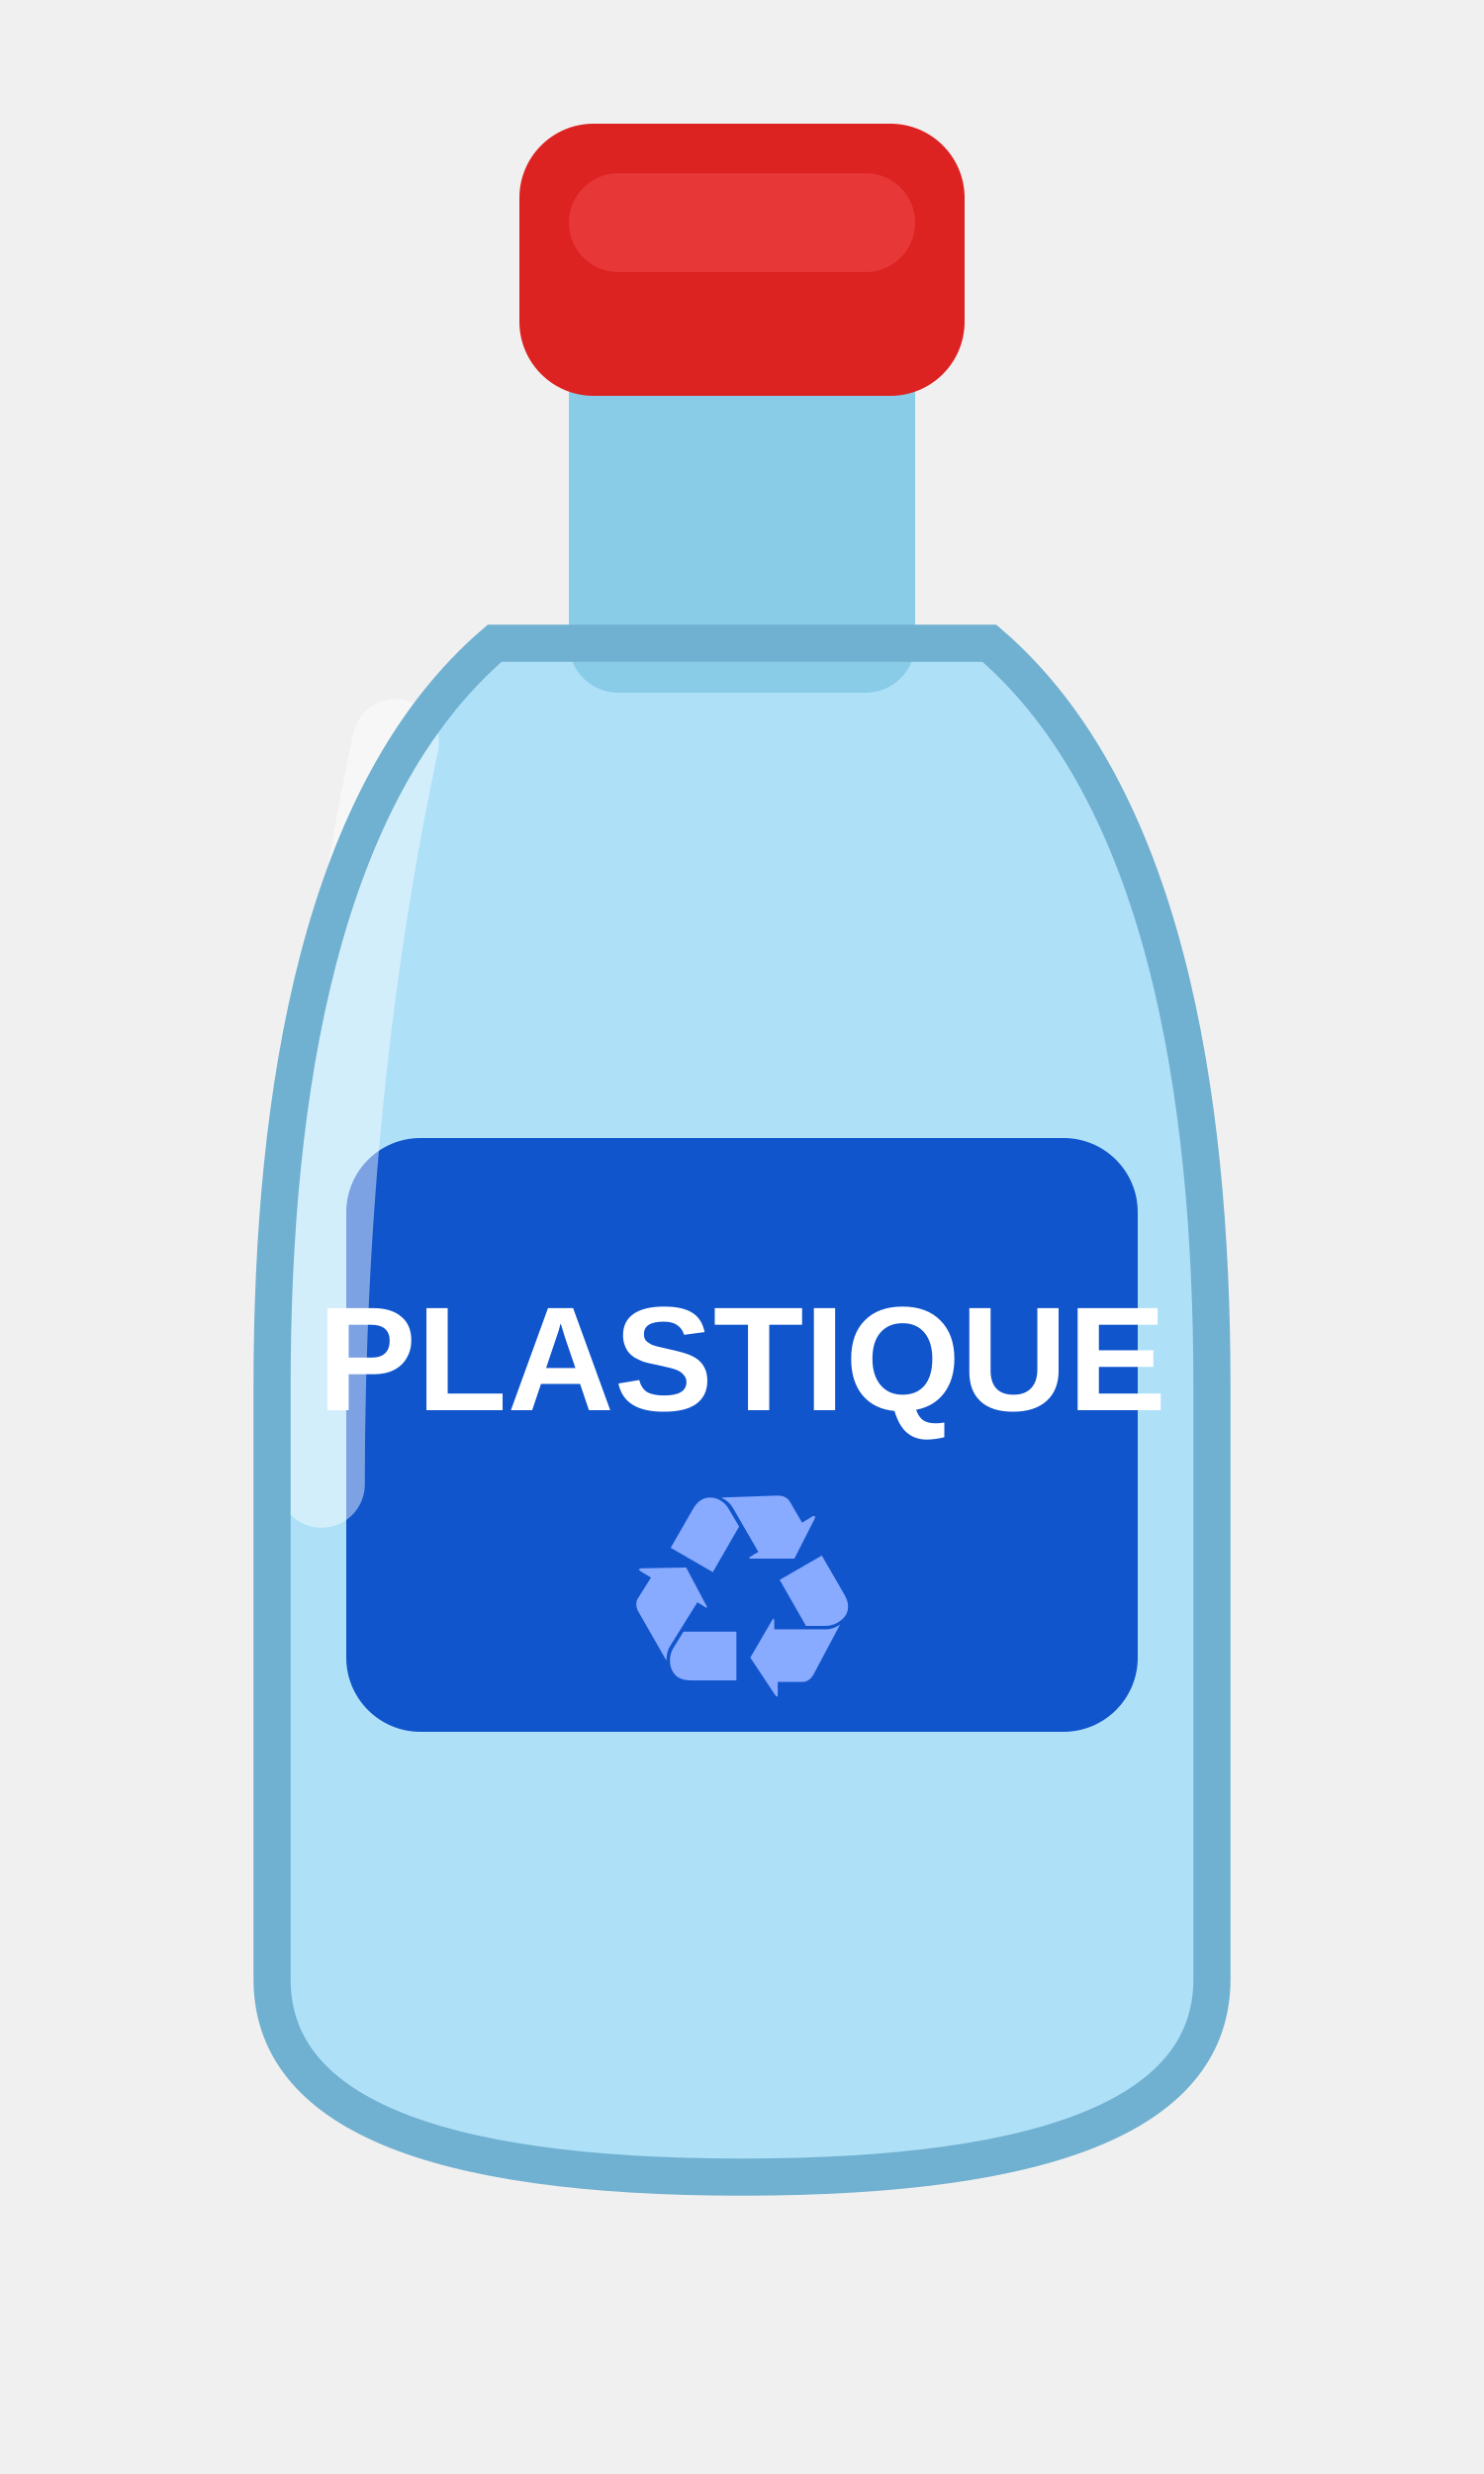
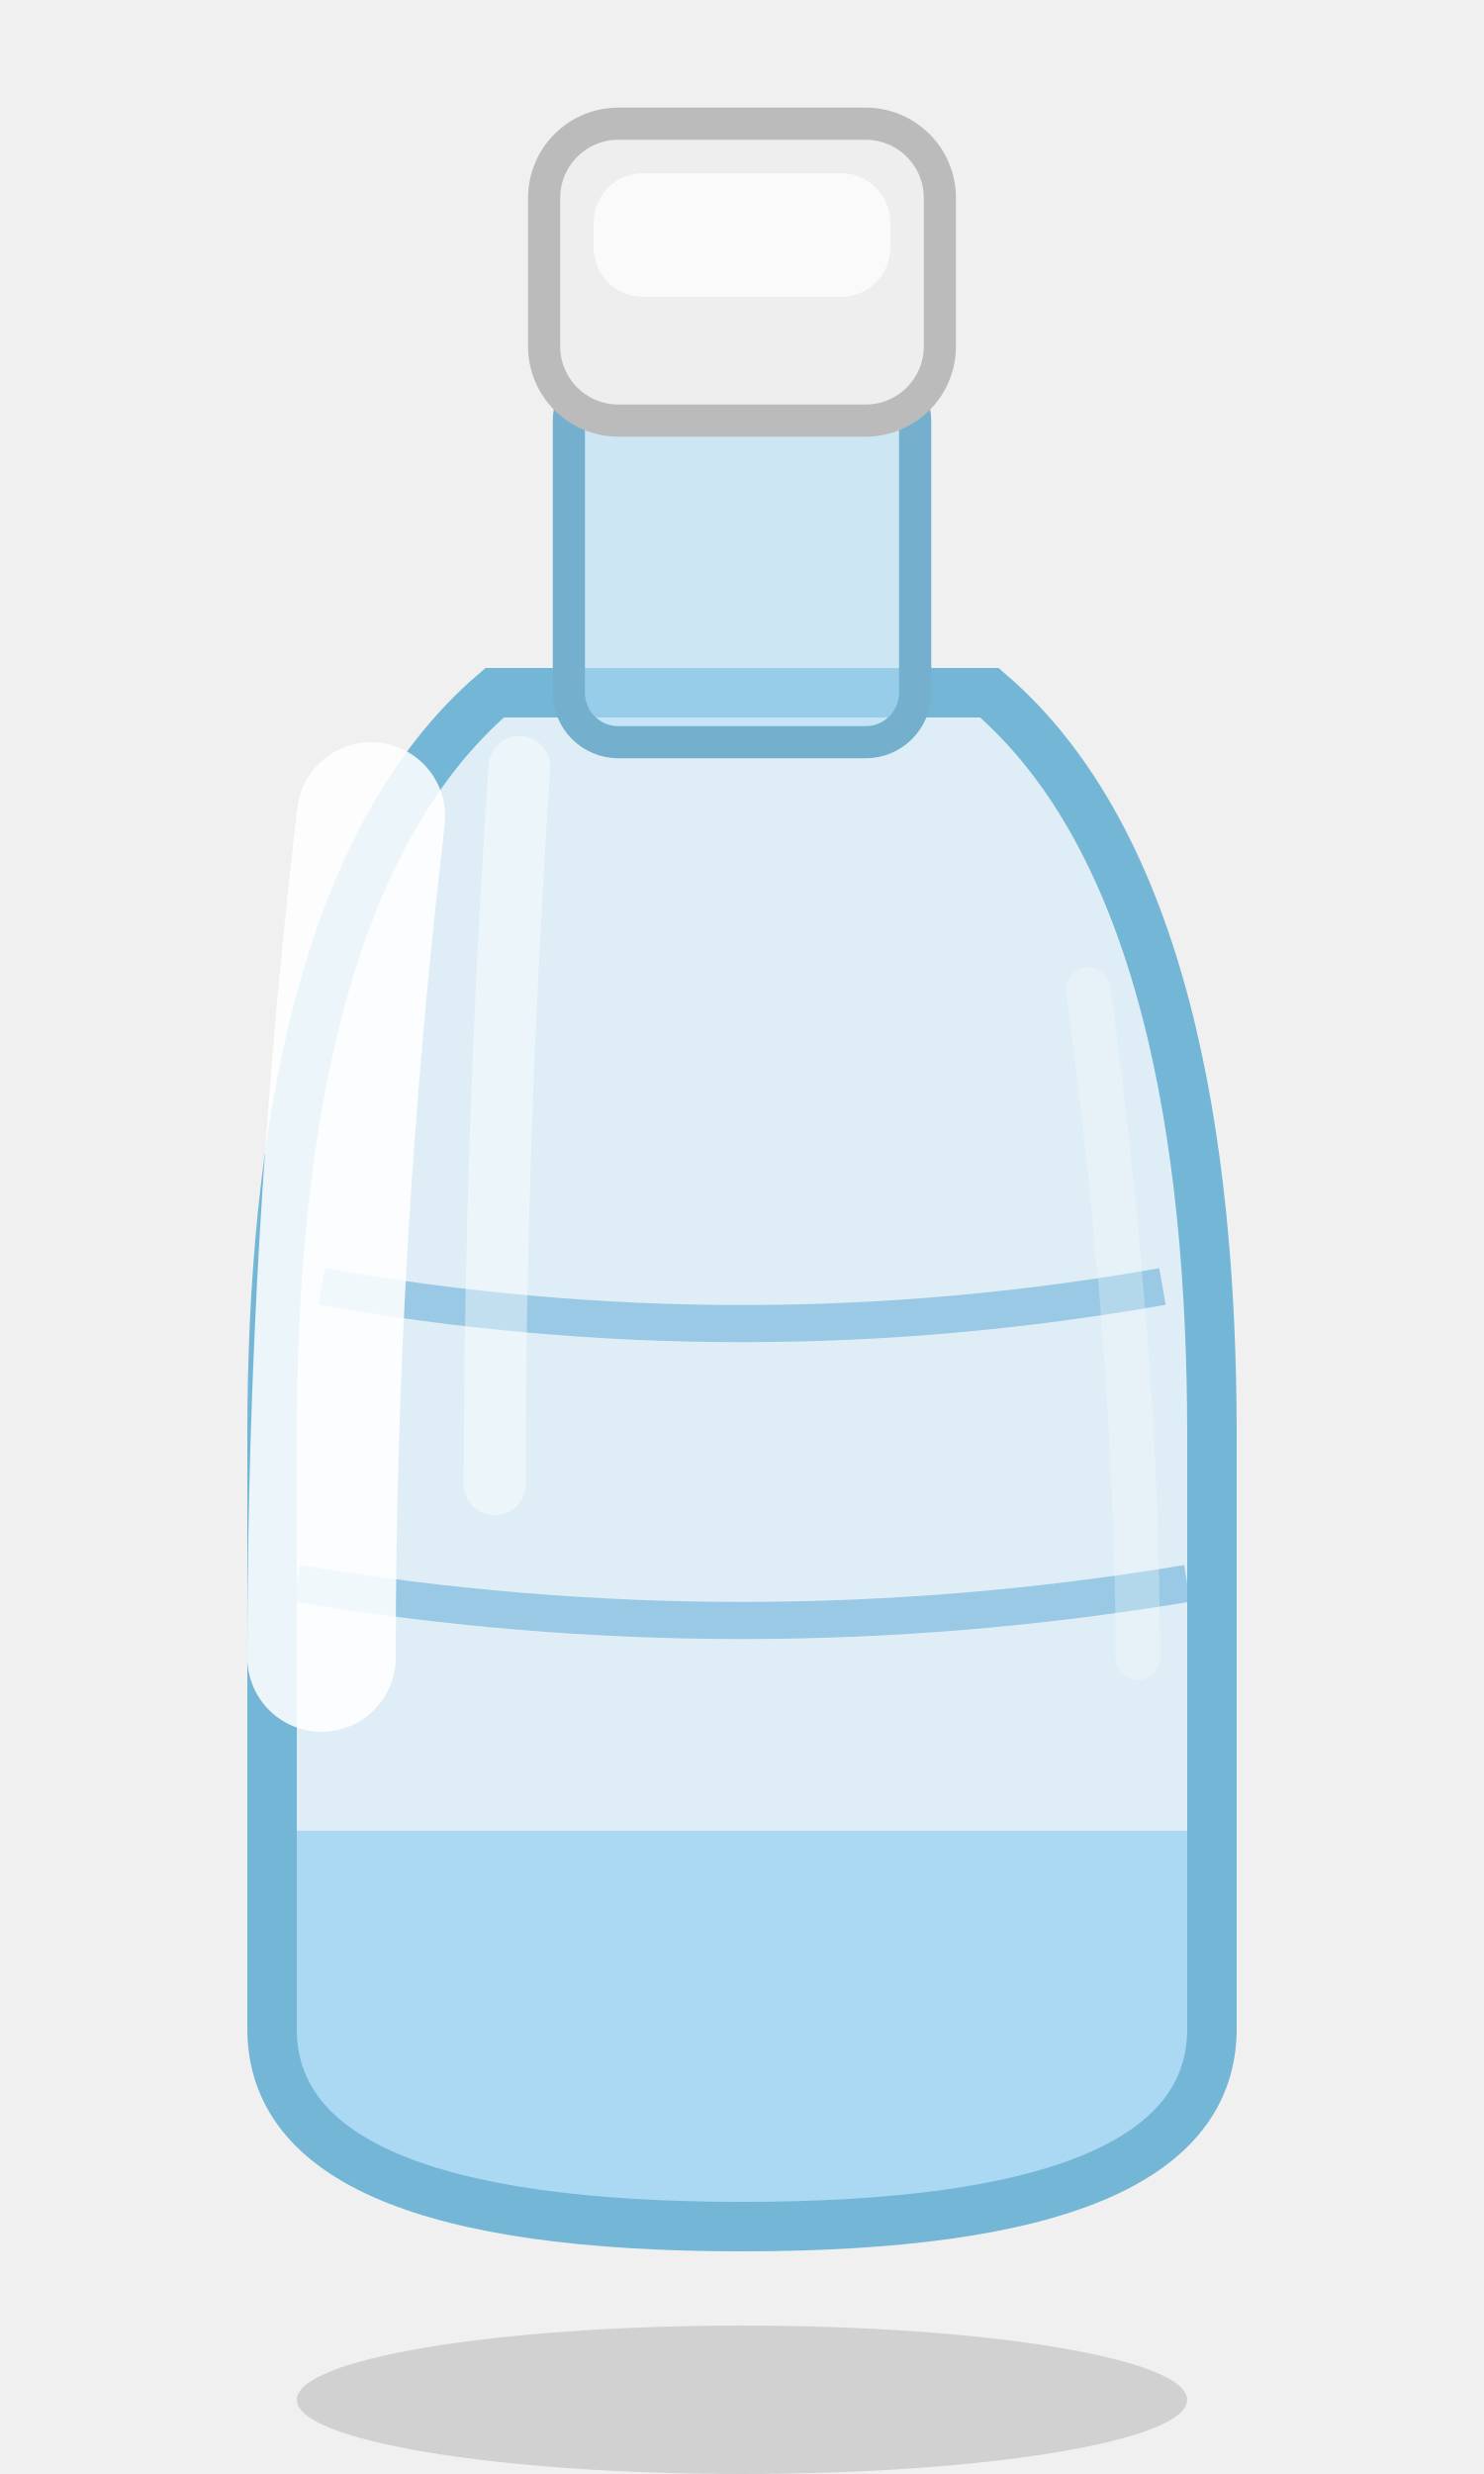
<svg xmlns="http://www.w3.org/2000/svg" viewBox="0 0 60 100">
-   <path d="M20,26 C13,32 11,44 11,56 L11,80 Q11,88 30,88 Q49,88 49,80 L49,56 C49,44 47,32 40,26 Z" fill="#AEE0F8" />
-   <rect x="23" y="14" width="14" height="14" rx="2" fill="#88CCE8" />
-   <rect x="21" y="5" width="18" height="11" rx="3" fill="#DD2222" />
-   <rect x="23" y="7" width="14" height="4" rx="2" fill="#EE4444" opacity="0.6" />
-   <rect x="14" y="46" width="32" height="24" rx="3" fill="#1155CC" />
-   <text x="30" y="57" text-anchor="middle" fill="white" font-size="6" font-family="Arial" font-weight="bold">PLASTIQUE</text>
-   <text x="30" y="67" text-anchor="middle" fill="#88AAFF" font-size="9">♻</text>
-   <path d="M16,30 Q13,44 13,60" fill="none" stroke="white" stroke-width="3.5" stroke-linecap="round" opacity="0.45" />
-   <path d="M20,26 C13,32 11,44 11,56 L11,80 Q11,88 30,88 Q49,88 49,80 L49,56 C49,44 47,32 40,26 Z" fill="none" stroke="#70B0D0" stroke-width="1.5" />
+   <ellipse cx="30" cy="97" rx="18" ry="3" fill="rgba(0,0,0,0.13)" />
+   <path d="M20,28 C13,34 11,46 11,58 L11,82 Q11,90 30,90 Q49,90 49,82 L49,58 C49,46 47,34 40,28 Z" fill="rgba(200,235,255,0.42)" />
+   <path d="M11,74 L11,82 Q11,90 30,90 Q49,90 49,82 L49,74 Z" fill="rgba(115,195,240,0.48)" />
+   <path d="M13,52 Q30,55 47,52" stroke="rgba(85,165,210,0.5)" stroke-width="1.5" fill="none" />
+   <path d="M12,64 Q30,67 48,64" stroke="rgba(85,165,210,0.5)" stroke-width="1.5" fill="none" />
+   <path d="M20,28 C13,34 11,46 11,58 L11,82 Q11,90 30,90 Q49,90 49,82 L49,58 C49,46 47,34 40,28 Z" fill="none" stroke="#74B6D6" stroke-width="2" />
+   <rect x="23" y="15" width="14" height="15" rx="2" fill="rgba(178,222,246,0.58)" stroke="#74B0CE" stroke-width="1.3" />
+   <rect x="22" y="5" width="16" height="12" rx="3" fill="#EEEEEE" stroke="#BBBBBB" stroke-width="1.3" />
+   <rect x="24" y="7" width="12" height="5" rx="2" fill="rgba(255,255,255,0.7)" />
+   <path d="M15,33 Q13,50 13,67" stroke="rgba(255,255,255,0.86)" stroke-width="6" stroke-linecap="round" fill="none" />
+   <path d="M21,31 Q20,46 20,60" stroke="rgba(255,255,255,0.4)" stroke-width="2.5" stroke-linecap="round" fill="none" />
+   <path d="M44,40 Q46,55 46,67" stroke="rgba(255,255,255,0.25)" stroke-width="1.8" stroke-linecap="round" fill="none" />
</svg>
